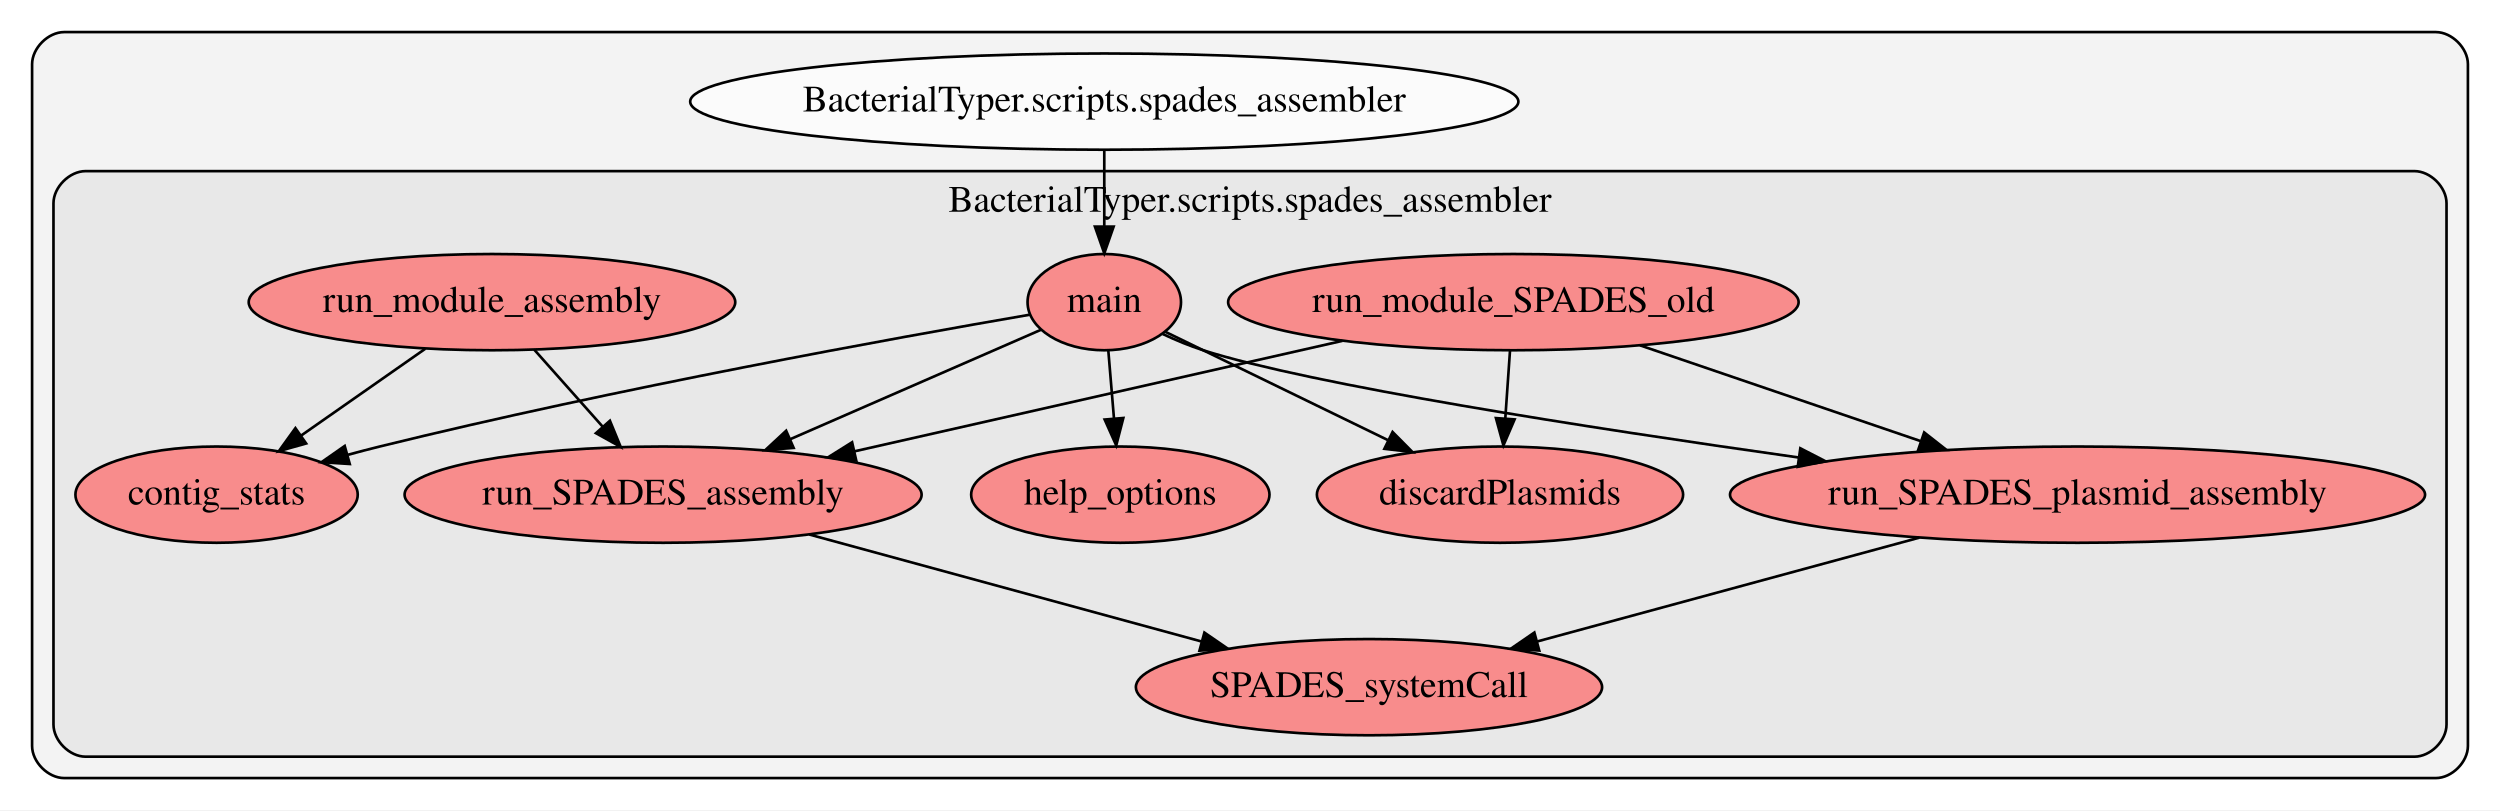
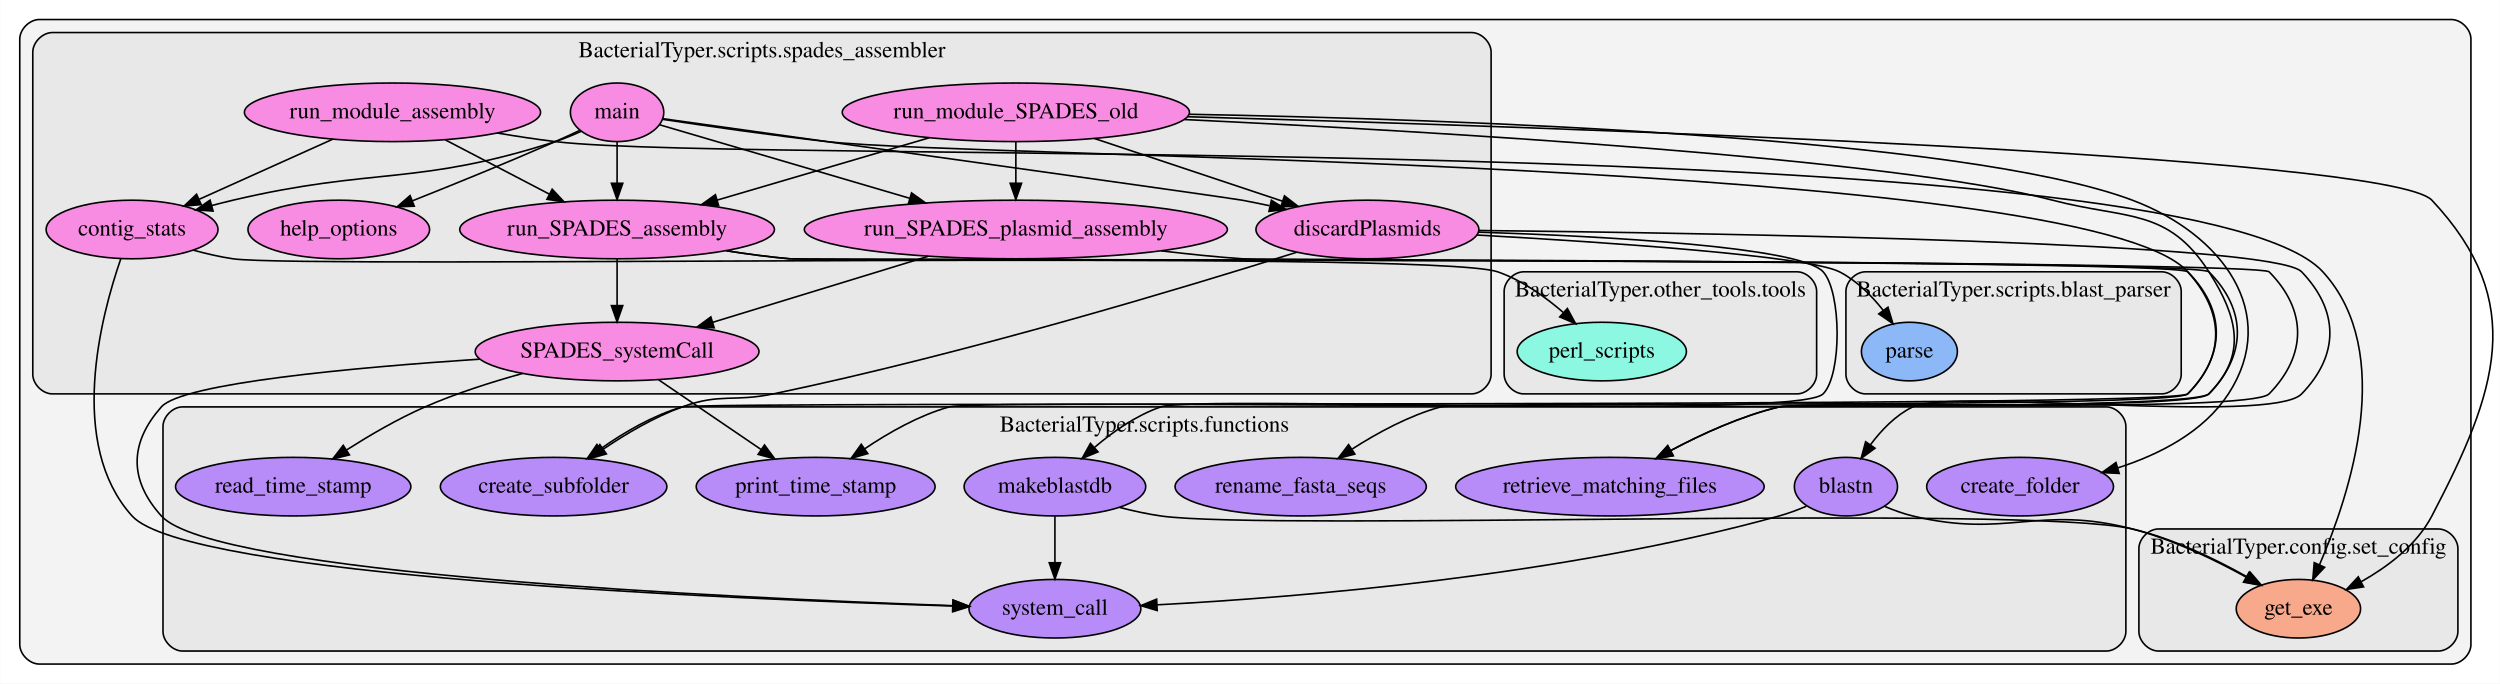
- <svg xmlns="http://www.w3.org/2000/svg" width="935pt" height="303pt" viewBox="0.00 0.00 935.00 303.00">
-   <g id="graph0" class="graph" transform="scale(1 1) rotate(0) translate(4 299)">
-     <polygon fill="#ffffff" stroke="transparent" points="-4,4 -4,-299 931,-299 931,4 -4,4" />
+ <svg xmlns="http://www.w3.org/2000/svg" width="1536pt" height="420pt" viewBox="0.00 0.00 1535.72 420.00">
+   <g id="graph0" class="graph" transform="scale(1 1) rotate(0) translate(4 416)">
+     <polygon fill="#ffffff" stroke="transparent" points="-4,4 -4,-416 1531.72,-416 1531.72,4 -4,4" />
    <g id="clust1" class="cluster">
-       <path fill="#808080" fill-opacity="0.094" stroke="#000000" d="M20,-8C20,-8 907,-8 907,-8 913,-8 919,-14 919,-20 919,-20 919,-275 919,-275 919,-281 913,-287 907,-287 907,-287 20,-287 20,-287 14,-287 8,-281 8,-275 8,-275 8,-20 8,-20 8,-14 14,-8 20,-8" />
+       <path fill="#808080" fill-opacity="0.094" stroke="#000000" d="M20,-8C20,-8 1502,-8 1502,-8 1508,-8 1514,-14 1514,-20 1514,-20 1514,-392 1514,-392 1514,-398 1508,-404 1502,-404 1502,-404 20,-404 20,-404 14,-404 8,-398 8,-392 8,-392 8,-20 8,-20 8,-14 14,-8 20,-8" />
    </g>
    <g id="clust2" class="cluster">
-       <path fill="#808080" fill-opacity="0.094" stroke="#000000" d="M28,-16C28,-16 899,-16 899,-16 905,-16 911,-22 911,-28 911,-28 911,-223 911,-223 911,-229 905,-235 899,-235 899,-235 28,-235 28,-235 22,-235 16,-229 16,-223 16,-223 16,-28 16,-28 16,-22 22,-16 28,-16" />
-       <text text-anchor="middle" x="463.5" y="-219.8" font-family="Times,serif" font-size="14.00" fill="#000000">BacterialTyper.scripts.spades_assembler</text>
+       <path fill="#808080" fill-opacity="0.094" stroke="#000000" d="M1322,-16C1322,-16 1494,-16 1494,-16 1500,-16 1506,-22 1506,-28 1506,-28 1506,-79 1506,-79 1506,-85 1500,-91 1494,-91 1494,-91 1322,-91 1322,-91 1316,-91 1310,-85 1310,-79 1310,-79 1310,-28 1310,-28 1310,-22 1316,-16 1322,-16" />
+       <text text-anchor="middle" x="1408" y="-75.8" font-family="Times,serif" font-size="14.00" fill="#000000">BacterialTyper.config.set_config</text>
+     </g>
+     <g id="clust3" class="cluster">
+       <path fill="#808080" fill-opacity="0.094" stroke="#000000" d="M932,-174C932,-174 1100,-174 1100,-174 1106,-174 1112,-180 1112,-186 1112,-186 1112,-237 1112,-237 1112,-243 1106,-249 1100,-249 1100,-249 932,-249 932,-249 926,-249 920,-243 920,-237 920,-237 920,-186 920,-186 920,-180 926,-174 932,-174" />
+       <text text-anchor="middle" x="1016" y="-233.8" font-family="Times,serif" font-size="14.00" fill="#000000">BacterialTyper.other_tools.tools</text>
+     </g>
+     <g id="clust4" class="cluster">
+       <path fill="#808080" fill-opacity="0.094" stroke="#000000" d="M1142,-174C1142,-174 1324,-174 1324,-174 1330,-174 1336,-180 1336,-186 1336,-186 1336,-237 1336,-237 1336,-243 1330,-249 1324,-249 1324,-249 1142,-249 1142,-249 1136,-249 1130,-243 1130,-237 1130,-237 1130,-186 1130,-186 1130,-180 1136,-174 1142,-174" />
+       <text text-anchor="middle" x="1233" y="-233.8" font-family="Times,serif" font-size="14.00" fill="#000000">BacterialTyper.scripts.blast_parser</text>
+     </g>
+     <g id="clust5" class="cluster">
+       <path fill="#808080" fill-opacity="0.094" stroke="#000000" d="M108,-16C108,-16 1290,-16 1290,-16 1296,-16 1302,-22 1302,-28 1302,-28 1302,-154 1302,-154 1302,-160 1296,-166 1290,-166 1290,-166 108,-166 108,-166 102,-166 96,-160 96,-154 96,-154 96,-28 96,-28 96,-22 102,-16 108,-16" />
+       <text text-anchor="middle" x="699" y="-150.8" font-family="Times,serif" font-size="14.00" fill="#000000">BacterialTyper.scripts.functions</text>
+     </g>
+     <g id="clust6" class="cluster">
+       <path fill="#808080" fill-opacity="0.094" stroke="#000000" d="M28,-174C28,-174 900,-174 900,-174 906,-174 912,-180 912,-186 912,-186 912,-384 912,-384 912,-390 906,-396 900,-396 900,-396 28,-396 28,-396 22,-396 16,-390 16,-384 16,-384 16,-186 16,-186 16,-180 22,-174 28,-174" />
+       <text text-anchor="middle" x="464" y="-380.8" font-family="Times,serif" font-size="14.00" fill="#000000">BacterialTyper.scripts.spades_assembler</text>
    </g>
    <g id="node1" class="node">
-       <ellipse fill="#ffffff" fill-opacity="0.698" stroke="#000000" cx="409" cy="-261" rx="154.873" ry="18" />
-       <text text-anchor="middle" x="409" y="-257.3" font-family="Times,serif" font-size="14.00" fill="#000000">BacterialTyper.scripts.spades_assembler</text>
+       <ellipse fill="#ff8e65" fill-opacity="0.698" stroke="#000000" cx="1408" cy="-42" rx="38.194" ry="18" />
+       <text text-anchor="middle" x="1408" y="-38.3" font-family="Times,serif" font-size="14.00" fill="#000000">get_exe</text>
+     </g>
+     <g id="node2" class="node">
+       <ellipse fill="#65ffe0" fill-opacity="0.698" stroke="#000000" cx="980" cy="-200" rx="51.991" ry="18" />
+       <text text-anchor="middle" x="980" y="-196.3" font-family="Times,serif" font-size="14.00" fill="#000000">perl_scripts</text>
+     </g>
+     <g id="node3" class="node">
+       <ellipse fill="#65a3ff" fill-opacity="0.698" stroke="#000000" cx="1169" cy="-200" rx="29.497" ry="18" />
+       <text text-anchor="middle" x="1169" y="-196.3" font-family="Times,serif" font-size="14.00" fill="#000000">parse</text>
+     </g>
+     <g id="node4" class="node">
+       <ellipse fill="#a365ff" fill-opacity="0.698" stroke="#000000" cx="1130" cy="-117" rx="31.695" ry="18" />
+       <text text-anchor="middle" x="1130" y="-113.3" font-family="Times,serif" font-size="14.00" fill="#000000">blastn</text>
+     </g>
+     <g id="edge4" class="edge">
+       <path fill="none" stroke="#000000" d="M1153.786,-104.87C1159.309,-102.533 1165.256,-100.384 1171,-99 1229.433,-84.921 1247.816,-106.075 1306,-91 1330.627,-84.62 1356.437,-72.157 1375.934,-61.397" />
+       <polygon fill="#000000" stroke="#000000" points="1377.71,-64.414 1384.691,-56.444 1374.264,-58.32 1377.71,-64.414" />
+     </g>
+     <g id="node12" class="node">
+       <ellipse fill="#a365ff" fill-opacity="0.698" stroke="#000000" cx="644" cy="-42" rx="52.791" ry="18" />
+       <text text-anchor="middle" x="644" y="-38.3" font-family="Times,serif" font-size="14.00" fill="#000000">system_call</text>
+     </g>
+     <g id="edge3" class="edge">
+       <path fill="none" stroke="#000000" d="M1105.702,-104.974C1100.308,-102.69 1094.543,-100.537 1089,-99 955.978,-62.107 793.854,-48.977 706.681,-44.39" />
+       <polygon fill="#000000" stroke="#000000" points="706.849,-40.894 696.685,-43.884 706.495,-47.885 706.849,-40.894" />
+     </g>
+     <g id="node5" class="node">
+       <ellipse fill="#a365ff" fill-opacity="0.698" stroke="#000000" cx="1237" cy="-117" rx="57.391" ry="18" />
+       <text text-anchor="middle" x="1237" y="-113.3" font-family="Times,serif" font-size="14.00" fill="#000000">create_folder</text>
    </g>
    <g id="node6" class="node">
-       <ellipse fill="#ff6565" fill-opacity="0.698" stroke="#000000" cx="409" cy="-186" rx="28.695" ry="18" />
-       <text text-anchor="middle" x="409" y="-182.3" font-family="Times,serif" font-size="14.00" fill="#000000">main</text>
+       <ellipse fill="#a365ff" fill-opacity="0.698" stroke="#000000" cx="336" cy="-117" rx="69.588" ry="18" />
+       <text text-anchor="middle" x="336" y="-113.3" font-family="Times,serif" font-size="14.00" fill="#000000">create_subfolder</text>
+     </g>
+     <g id="node7" class="node">
+       <ellipse fill="#a365ff" fill-opacity="0.698" stroke="#000000" cx="644" cy="-117" rx="55.79" ry="18" />
+       <text text-anchor="middle" x="644" y="-113.3" font-family="Times,serif" font-size="14.00" fill="#000000">makeblastdb</text>
+     </g>
+     <g id="edge2" class="edge">
+       <path fill="none" stroke="#000000" d="M683.88,-104.226C692.105,-102.082 700.77,-100.175 709,-99 774.674,-89.626 1241.417,-106.164 1306,-91 1330.931,-85.146 1356.92,-72.549 1376.424,-61.594" />
+       <polygon fill="#000000" stroke="#000000" points="1378.261,-64.575 1385.173,-56.545 1374.762,-58.512 1378.261,-64.575" />
    </g>
    <g id="edge1" class="edge">
-       <path fill="none" stroke="#000000" d="M409,-242.845C409,-234.34 409,-224.008 409,-214.496" />
-       <polygon fill="#000000" stroke="#000000" points="412.5,-214.248 409,-204.248 405.5,-214.248 412.5,-214.248" />
-     </g>
-     <g id="node2" class="node">
-       <ellipse fill="#ff6565" fill-opacity="0.698" stroke="#000000" cx="508" cy="-42" rx="87.185" ry="18" />
-       <text text-anchor="middle" x="508" y="-38.3" font-family="Times,serif" font-size="14.00" fill="#000000">SPADES_systemCall</text>
-     </g>
-     <g id="node3" class="node">
-       <ellipse fill="#ff6565" fill-opacity="0.698" stroke="#000000" cx="77" cy="-114" rx="52.791" ry="18" />
-       <text text-anchor="middle" x="77" y="-110.3" font-family="Times,serif" font-size="14.00" fill="#000000">contig_stats</text>
-     </g>
-     <g id="node4" class="node">
-       <ellipse fill="#ff6565" fill-opacity="0.698" stroke="#000000" cx="557" cy="-114" rx="68.489" ry="18" />
-       <text text-anchor="middle" x="557" y="-110.3" font-family="Times,serif" font-size="14.00" fill="#000000">discardPlasmids</text>
-     </g>
-     <g id="node5" class="node">
-       <ellipse fill="#ff6565" fill-opacity="0.698" stroke="#000000" cx="415" cy="-114" rx="55.79" ry="18" />
-       <text text-anchor="middle" x="415" y="-110.3" font-family="Times,serif" font-size="14.00" fill="#000000">help_options</text>
+       <path fill="none" stroke="#000000" d="M644,-98.845C644,-90.34 644,-80.008 644,-70.496" />
+       <polygon fill="#000000" stroke="#000000" points="647.5,-70.248 644,-60.248 640.5,-70.248 647.5,-70.248" />
+     </g>
+     <g id="node8" class="node">
+       <ellipse fill="#a365ff" fill-opacity="0.698" stroke="#000000" cx="497" cy="-117" rx="73.387" ry="18" />
+       <text text-anchor="middle" x="497" y="-113.3" font-family="Times,serif" font-size="14.00" fill="#000000">print_time_stamp</text>
+     </g>
+     <g id="node9" class="node">
+       <ellipse fill="#a365ff" fill-opacity="0.698" stroke="#000000" cx="176" cy="-117" rx="72.287" ry="18" />
+       <text text-anchor="middle" x="176" y="-113.3" font-family="Times,serif" font-size="14.00" fill="#000000">read_time_stamp</text>
+     </g>
+     <g id="node10" class="node">
+       <ellipse fill="#a365ff" fill-opacity="0.698" stroke="#000000" cx="795" cy="-117" rx="77.187" ry="18" />
+       <text text-anchor="middle" x="795" y="-113.3" font-family="Times,serif" font-size="14.00" fill="#000000">rename_fasta_seqs</text>
+     </g>
+     <g id="node11" class="node">
+       <ellipse fill="#a365ff" fill-opacity="0.698" stroke="#000000" cx="985" cy="-117" rx="94.783" ry="18" />
+       <text text-anchor="middle" x="985" y="-113.3" font-family="Times,serif" font-size="14.00" fill="#000000">retrieve_matching_files</text>
+     </g>
+     <g id="node13" class="node">
+       <ellipse fill="#ff65e0" fill-opacity="0.698" stroke="#000000" cx="375" cy="-200" rx="87.185" ry="18" />
+       <text text-anchor="middle" x="375" y="-196.3" font-family="Times,serif" font-size="14.00" fill="#000000">SPADES_systemCall</text>
+     </g>
+     <g id="edge12" class="edge">
+       <path fill="none" stroke="#000000" d="M400.575,-182.601C418.835,-170.178 443.575,-153.347 463.423,-139.843" />
+       <polygon fill="#000000" stroke="#000000" points="465.577,-142.611 471.876,-134.092 461.64,-136.823 465.577,-142.611" />
+     </g>
+     <g id="edge10" class="edge">
+       <path fill="none" stroke="#000000" d="M316.912,-186.535C297.477,-181.175 275.947,-174.287 257,-166 240.415,-158.746 223.107,-148.664 208.769,-139.53" />
+       <polygon fill="#000000" stroke="#000000" points="210.55,-136.513 200.258,-133.999 206.736,-142.383 210.55,-136.513" />
+     </g>
+     <g id="edge11" class="edge">
+       <path fill="none" stroke="#000000" d="M290.79,-195.355C213.124,-190.187 107.928,-180.593 95,-166 75.254,-143.711 75.061,-121.117 95,-99 127.049,-63.451 443.469,-48.672 580.865,-43.895" />
+       <polygon fill="#000000" stroke="#000000" points="581.356,-47.381 591.231,-43.542 581.117,-40.385 581.356,-47.381" />
+     </g>
+     <g id="node14" class="node">
+       <ellipse fill="#ff65e0" fill-opacity="0.698" stroke="#000000" cx="77" cy="-275" rx="52.791" ry="18" />
+       <text text-anchor="middle" x="77" y="-271.3" font-family="Times,serif" font-size="14.00" fill="#000000">contig_stats</text>
+     </g>
+     <g id="edge21" class="edge">
+       <path fill="none" stroke="#000000" d="M114.673,-262.295C122.619,-260.116 131.016,-258.177 139,-257 181.707,-250.702 875.186,-263.065 916,-249 930.905,-243.864 945.085,-233.759 956.293,-224.053" />
+       <polygon fill="#000000" stroke="#000000" points="958.856,-226.453 963.896,-217.133 954.144,-221.276 958.856,-226.453" />
+     </g>
+     <g id="edge20" class="edge">
+       <path fill="none" stroke="#000000" d="M70.098,-257.039C57.845,-221.772 37.133,-143.075 77,-99 110.344,-62.136 440.772,-48.023 581.288,-43.659" />
+       <polygon fill="#000000" stroke="#000000" points="581.583,-47.152 591.472,-43.349 581.371,-40.155 581.583,-47.152" />
+     </g>
+     <g id="node15" class="node">
+       <ellipse fill="#ff65e0" fill-opacity="0.698" stroke="#000000" cx="836" cy="-275" rx="68.489" ry="18" />
+       <text text-anchor="middle" x="836" y="-271.3" font-family="Times,serif" font-size="14.00" fill="#000000">discardPlasmids</text>
+     </g>
+     <g id="edge16" class="edge">
+       <path fill="none" stroke="#000000" d="M903.266,-271.599C982.732,-267.172 1106.649,-258.829 1126,-249 1136.662,-243.585 1145.847,-234.293 1152.959,-225.247" />
+       <polygon fill="#000000" stroke="#000000" points="1155.818,-227.266 1158.89,-217.126 1150.166,-223.137 1155.818,-227.266" />
+     </g>
+     <g id="edge19" class="edge">
+       <path fill="none" stroke="#000000" d="M904.467,-274.394C1052.971,-272.743 1392.791,-267.006 1410,-249 1433.031,-224.902 1433.173,-197.961 1410,-174 1391.529,-154.9 1194.882,-177.647 1171,-166 1160.574,-160.915 1151.824,-151.808 1145.121,-142.813" />
+       <polygon fill="#000000" stroke="#000000" points="1147.87,-140.633 1139.333,-134.358 1142.094,-144.587 1147.87,-140.633" />
+     </g>
+     <g id="edge17" class="edge">
+       <path fill="none" stroke="#000000" d="M792.619,-261.047C724.687,-239.642 588.779,-198.603 471,-174 446.39,-168.859 438.63,-174.586 415,-166 397.916,-159.792 380.574,-149.563 366.507,-140.052" />
+       <polygon fill="#000000" stroke="#000000" points="368.409,-137.111 358.203,-134.265 364.406,-142.854 368.409,-137.111" />
+     </g>
+     <g id="edge18" class="edge">
+       <path fill="none" stroke="#000000" d="M904.145,-273.383C982.435,-270.806 1101.982,-264.38 1116,-249 1127.227,-236.682 1127.669,-185.9 1116,-174 1100.166,-157.852 730.375,-173.388 709,-166 694.061,-160.836 679.767,-150.83 668.408,-141.2" />
+       <polygon fill="#000000" stroke="#000000" points="670.484,-138.362 660.687,-134.328 665.83,-143.591 670.484,-138.362" />
+     </g>
+     <g id="node16" class="node">
+       <ellipse fill="#ff65e0" fill-opacity="0.698" stroke="#000000" cx="204" cy="-275" rx="55.79" ry="18" />
+       <text text-anchor="middle" x="204" y="-271.3" font-family="Times,serif" font-size="14.00" fill="#000000">help_options</text>
+     </g>
+     <g id="node17" class="node">
+       <ellipse fill="#ff65e0" fill-opacity="0.698" stroke="#000000" cx="375" cy="-347" rx="28.695" ry="18" />
+       <text text-anchor="middle" x="375" y="-343.3" font-family="Times,serif" font-size="14.00" fill="#000000">main</text>
+     </g>
+     <g id="edge22" class="edge">
+       <path fill="none" stroke="#000000" d="M402.88,-342.692C428.972,-338.76 469.062,-332.973 504,-329 596.716,-318.458 1277.491,-318.282 1340,-249 1362.33,-224.251 1363.468,-197.672 1340,-174 1330.955,-164.876 427.341,-169.574 415,-166 397.027,-160.795 379.13,-150.254 364.927,-140.278" />
+       <polygon fill="#000000" stroke="#000000" points="366.733,-137.264 356.593,-134.193 362.605,-142.917 366.733,-137.264" />
+     </g>
+     <g id="edge26" class="edge">
+       <path fill="none" stroke="#000000" d="M352.892,-335.336C347.776,-332.975 342.282,-330.698 337,-329 251.851,-301.62 226.063,-313.496 139,-293 134.711,-291.99 130.277,-290.866 125.844,-289.687" />
+       <polygon fill="#000000" stroke="#000000" points="126.767,-286.311 116.197,-287.039 124.914,-293.061 126.767,-286.311" />
+     </g>
+     <g id="edge25" class="edge">
+       <path fill="none" stroke="#000000" d="M403.117,-343.08C490.206,-330.936 750.19,-294.646 759,-293 764.482,-291.976 770.164,-290.824 775.843,-289.609" />
+       <polygon fill="#000000" stroke="#000000" points="777.005,-292.938 786.02,-287.372 775.502,-286.101 777.005,-292.938" />
+     </g>
+     <g id="edge27" class="edge">
+       <path fill="none" stroke="#000000" d="M352.189,-335.938C347.207,-333.594 341.945,-331.173 337,-329 308.07,-316.287 275.169,-302.92 249.329,-292.666" />
+       <polygon fill="#000000" stroke="#000000" points="250.38,-289.318 239.794,-288.896 247.806,-295.827 250.38,-289.318" />
+     </g>
+     <g id="node18" class="node">
+       <ellipse fill="#ff65e0" fill-opacity="0.698" stroke="#000000" cx="375" cy="-275" rx="96.683" ry="18" />
+       <text text-anchor="middle" x="375" y="-271.3" font-family="Times,serif" font-size="14.00" fill="#000000">run_SPADES_assembly</text>
+     </g>
+     <g id="edge24" class="edge">
+       <path fill="none" stroke="#000000" d="M375,-328.831C375,-321.131 375,-311.974 375,-303.417" />
+       <polygon fill="#000000" stroke="#000000" points="378.5,-303.413 375,-293.413 371.5,-303.413 378.5,-303.413" />
+     </g>
+     <g id="node19" class="node">
+       <ellipse fill="#ff65e0" fill-opacity="0.698" stroke="#000000" cx="620" cy="-275" rx="129.977" ry="18" />
+       <text text-anchor="middle" x="620" y="-271.3" font-family="Times,serif" font-size="14.00" fill="#000000">run_SPADES_plasmid_assembly</text>
+     </g>
+     <g id="edge23" class="edge">
+       <path fill="none" stroke="#000000" d="M401.219,-339.295C437.558,-328.616 504.433,-308.963 554.718,-294.185" />
+       <polygon fill="#000000" stroke="#000000" points="555.932,-297.476 564.54,-291.298 553.958,-290.76 555.932,-297.476" />
    </g>
    <g id="edge7" class="edge">
-       <path fill="none" stroke="#000000" d="M381.118,-181.301C331.79,-172.798 226.032,-153.712 138,-132 134.131,-131.046 130.14,-130.003 126.138,-128.915" />
-       <polygon fill="#000000" stroke="#000000" points="126.808,-125.468 116.235,-126.144 124.922,-132.209 126.808,-125.468" />
+       <path fill="none" stroke="#000000" d="M442.081,-261.956C454.952,-259.923 468.357,-258.125 481,-257 492.884,-255.942 1331.603,-257.476 1340,-249 1363.46,-225.32 1363.364,-197.775 1340,-174 1331.062,-164.905 893.298,-169.373 881,-166 861.744,-160.719 842.251,-150.137 826.703,-140.155" />
+       <polygon fill="#000000" stroke="#000000" points="828.301,-137.014 818.036,-134.391 824.425,-142.843 828.301,-137.014" />
+     </g>
+     <g id="edge8" class="edge">
+       <path fill="none" stroke="#000000" d="M442.081,-261.954C454.951,-259.921 468.357,-258.124 481,-257 493.064,-255.927 1344.475,-257.603 1353,-249 1376.462,-225.322 1376.21,-197.924 1353,-174 1342.783,-163.468 1103.269,-169.421 1089,-166 1065.815,-160.442 1041.623,-149.402 1022.412,-139.206" />
+       <polygon fill="#000000" stroke="#000000" points="1023.863,-136.011 1013.408,-134.297 1020.512,-142.157 1023.863,-136.011" />
+     </g>
+     <g id="edge9" class="edge">
+       <path fill="none" stroke="#000000" d="M375,-256.845C375,-248.34 375,-238.008 375,-228.496" />
+       <polygon fill="#000000" stroke="#000000" points="378.5,-228.248 375,-218.248 371.5,-228.248 378.5,-228.248" />
+     </g>
+     <g id="edge5" class="edge">
+       <path fill="none" stroke="#000000" d="M709.201,-261.893C725.724,-259.908 742.859,-258.144 759,-257 767.743,-256.381 1383.842,-255.237 1390,-249 1413.42,-225.281 1413.255,-197.881 1390,-174 1378.33,-162.015 1105.274,-169.87 1089,-166 1065.805,-160.485 1041.612,-149.448 1022.403,-139.243" />
+       <polygon fill="#000000" stroke="#000000" points="1023.854,-136.048 1013.4,-134.328 1020.5,-142.192 1023.854,-136.048" />
    </g>
    <g id="edge6" class="edge">
-       <path fill="none" stroke="#000000" d="M431.801,-174.908C453.923,-164.145 488.02,-147.558 515.047,-134.41" />
-       <polygon fill="#000000" stroke="#000000" points="516.82,-137.439 524.281,-129.917 513.757,-131.145 516.82,-137.439" />
-     </g>
-     <g id="edge10" class="edge">
-       <path fill="none" stroke="#000000" d="M410.514,-167.831C411.156,-160.131 411.919,-150.974 412.632,-142.417" />
-       <polygon fill="#000000" stroke="#000000" points="416.123,-142.669 413.466,-132.413 409.147,-142.088 416.123,-142.669" />
-     </g>
-     <g id="node7" class="node">
-       <ellipse fill="#ff6565" fill-opacity="0.698" stroke="#000000" cx="244" cy="-114" rx="96.683" ry="18" />
-       <text text-anchor="middle" x="244" y="-110.3" font-family="Times,serif" font-size="14.00" fill="#000000">run_SPADES_assembly</text>
-     </g>
-     <g id="edge9" class="edge">
-       <path fill="none" stroke="#000000" d="M385.36,-175.684C360.971,-165.042 322.264,-148.152 291.515,-134.734" />
-       <polygon fill="#000000" stroke="#000000" points="292.818,-131.484 282.253,-130.692 290.018,-137.899 292.818,-131.484" />
-     </g>
-     <g id="node8" class="node">
-       <ellipse fill="#ff6565" fill-opacity="0.698" stroke="#000000" cx="773" cy="-114" rx="129.977" ry="18" />
-       <text text-anchor="middle" x="773" y="-110.3" font-family="Times,serif" font-size="14.00" fill="#000000">run_SPADES_plasmid_assembly</text>
-     </g>
-     <g id="edge8" class="edge">
-       <path fill="none" stroke="#000000" d="M430.875,-174.074C435.746,-171.784 440.963,-169.604 446,-168 486.486,-155.111 589.086,-139.121 668.661,-127.899" />
-       <polygon fill="#000000" stroke="#000000" points="669.321,-131.34 678.738,-126.485 668.348,-124.408 669.321,-131.34" />
-     </g>
-     <g id="edge3" class="edge">
-       <path fill="none" stroke="#000000" d="M298.701,-99.082C341.386,-87.44 400.721,-71.258 445.318,-59.095" />
-       <polygon fill="#000000" stroke="#000000" points="446.444,-62.416 455.171,-56.408 444.602,-55.663 446.444,-62.416" />
-     </g>
-     <g id="edge2" class="edge">
-       <path fill="none" stroke="#000000" d="M713.859,-97.931C671.403,-86.396 614.275,-70.875 570.971,-59.109" />
-       <polygon fill="#000000" stroke="#000000" points="571.684,-55.676 561.116,-56.432 569.849,-62.431 571.684,-55.676" />
-     </g>
-     <g id="node9" class="node">
-       <ellipse fill="#ff6565" fill-opacity="0.698" stroke="#000000" cx="562" cy="-186" rx="106.681" ry="18" />
-       <text text-anchor="middle" x="562" y="-182.3" font-family="Times,serif" font-size="14.00" fill="#000000">run_module_SPADES_old</text>
-     </g>
-     <g id="edge11" class="edge">
-       <path fill="none" stroke="#000000" d="M560.738,-167.831C560.203,-160.131 559.568,-150.974 558.973,-142.417" />
-       <polygon fill="#000000" stroke="#000000" points="562.463,-142.147 558.279,-132.413 555.48,-142.632 562.463,-142.147" />
-     </g>
-     <g id="edge12" class="edge">
-       <path fill="none" stroke="#000000" d="M498.031,-171.516C445.271,-159.571 370.462,-142.633 315.689,-130.232" />
-       <polygon fill="#000000" stroke="#000000" points="316.231,-126.766 305.705,-127.971 314.685,-133.593 316.231,-126.766" />
+       <path fill="none" stroke="#000000" d="M566.234,-258.541C527.065,-246.55 474.034,-230.316 433.752,-217.985" />
+       <polygon fill="#000000" stroke="#000000" points="434.649,-214.6 424.063,-215.019 432.6,-221.293 434.649,-214.6" />
+     </g>
+     <g id="node20" class="node">
+       <ellipse fill="#ff65e0" fill-opacity="0.698" stroke="#000000" cx="620" cy="-347" rx="106.681" ry="18" />
+       <text text-anchor="middle" x="620" y="-343.3" font-family="Times,serif" font-size="14.00" fill="#000000">run_module_SPADES_old</text>
+     </g>
+     <g id="edge33" class="edge">
+       <path fill="none" stroke="#000000" d="M725.5,-344.265C951.525,-337.889 1464.187,-320.465 1490,-293 1549.05,-230.172 1529.944,-175.412 1490,-99 1480.716,-81.239 1463.097,-67.896 1446.564,-58.602" />
+       <polygon fill="#000000" stroke="#000000" points="1448.028,-55.418 1437.55,-53.854 1444.766,-61.611 1448.028,-55.418" />
+     </g>
+     <g id="edge31" class="edge">
+       <path fill="none" stroke="#000000" d="M726.506,-345.793C892.061,-342.716 1202.845,-331.789 1306,-293 1361.255,-272.223 1397.15,-223.51 1365,-174 1349.787,-150.572 1322.468,-136.693 1296.964,-128.511" />
+       <polygon fill="#000000" stroke="#000000" points="1297.89,-125.135 1287.308,-125.645 1295.899,-131.845 1297.89,-125.135" />
+     </g>
+     <g id="edge30" class="edge">
+       <path fill="none" stroke="#000000" d="M723.471,-342.557C877.413,-335.212 1159.122,-318.741 1257,-293 1302.391,-281.063 1327.652,-288.501 1353,-249 1371.002,-220.946 1376.448,-197.692 1353,-174 1337.875,-158.718 599.696,-171.828 579,-166 560.451,-160.777 541.847,-150.201 527.06,-140.207" />
+       <polygon fill="#000000" stroke="#000000" points="529.021,-137.307 518.823,-134.434 525.004,-143.04 529.021,-137.307" />
+     </g>
+     <g id="edge28" class="edge">
+       <path fill="none" stroke="#000000" d="M668.206,-330.931C702.528,-319.49 748.616,-304.128 783.806,-292.398" />
+       <polygon fill="#000000" stroke="#000000" points="785.043,-295.675 793.423,-289.192 782.829,-289.034 785.043,-295.675" />
+     </g>
+     <g id="edge32" class="edge">
+       <path fill="none" stroke="#000000" d="M566.839,-331.377C528.484,-320.106 476.608,-304.86 436.471,-293.065" />
+       <polygon fill="#000000" stroke="#000000" points="437.378,-289.683 426.797,-290.222 435.404,-296.399 437.378,-289.683" />
+     </g>
+     <g id="edge29" class="edge">
+       <path fill="none" stroke="#000000" d="M620,-328.831C620,-321.131 620,-311.974 620,-303.417" />
+       <polygon fill="#000000" stroke="#000000" points="623.5,-303.413 620,-293.413 616.5,-303.413 623.5,-303.413" />
+     </g>
+     <g id="node21" class="node">
+       <ellipse fill="#ff65e0" fill-opacity="0.698" stroke="#000000" cx="237" cy="-347" rx="90.984" ry="18" />
+       <text text-anchor="middle" x="237" y="-343.3" font-family="Times,serif" font-size="14.00" fill="#000000">run_module_assembly</text>
+     </g>
+     <g id="edge15" class="edge">
+       <path fill="none" stroke="#000000" d="M301.387,-334.28C313.196,-332.27 325.442,-330.397 337,-329 457.12,-314.485 1341.204,-338.157 1423,-249 1468.292,-199.632 1439.878,-112.778 1420.933,-68.934" />
+       <polygon fill="#000000" stroke="#000000" points="1424.108,-67.461 1416.833,-59.759 1417.717,-70.317 1424.108,-67.461" />
    </g>
    <g id="edge13" class="edge">
-       <path fill="none" stroke="#000000" d="M609.352,-169.842C640.428,-159.238 681.291,-145.294 714.409,-133.993" />
-       <polygon fill="#000000" stroke="#000000" points="715.64,-137.271 723.974,-130.729 713.379,-130.646 715.64,-137.271" />
-     </g>
-     <g id="node10" class="node">
-       <ellipse fill="#ff6565" fill-opacity="0.698" stroke="#000000" cx="180" cy="-186" rx="90.984" ry="18" />
-       <text text-anchor="middle" x="180" y="-182.3" font-family="Times,serif" font-size="14.00" fill="#000000">run_module_assembly</text>
-     </g>
-     <g id="edge4" class="edge">
-       <path fill="none" stroke="#000000" d="M155.067,-168.571C141.131,-158.829 123.622,-146.59 108.719,-136.172" />
-       <polygon fill="#000000" stroke="#000000" points="110.493,-133.142 100.292,-130.282 106.483,-138.88 110.493,-133.142" />
-     </g>
-     <g id="edge5" class="edge">
-       <path fill="none" stroke="#000000" d="M195.82,-168.202C203.513,-159.548 212.898,-148.99 221.334,-139.499" />
-       <polygon fill="#000000" stroke="#000000" points="224.112,-141.642 228.14,-131.843 218.88,-136.991 224.112,-141.642" />
+       <path fill="none" stroke="#000000" d="M200.293,-330.482C175.832,-319.474 143.643,-304.99 118.29,-293.58" />
+       <polygon fill="#000000" stroke="#000000" points="119.493,-290.284 108.938,-289.372 116.621,-296.667 119.493,-290.284" />
+     </g>
+     <g id="edge14" class="edge">
+       <path fill="none" stroke="#000000" d="M269.355,-330.119C288.422,-320.171 312.749,-307.479 333.252,-296.782" />
+       <polygon fill="#000000" stroke="#000000" points="335.123,-299.753 342.37,-292.024 331.885,-293.547 335.123,-299.753" />
    </g>
  </g>
</svg>
